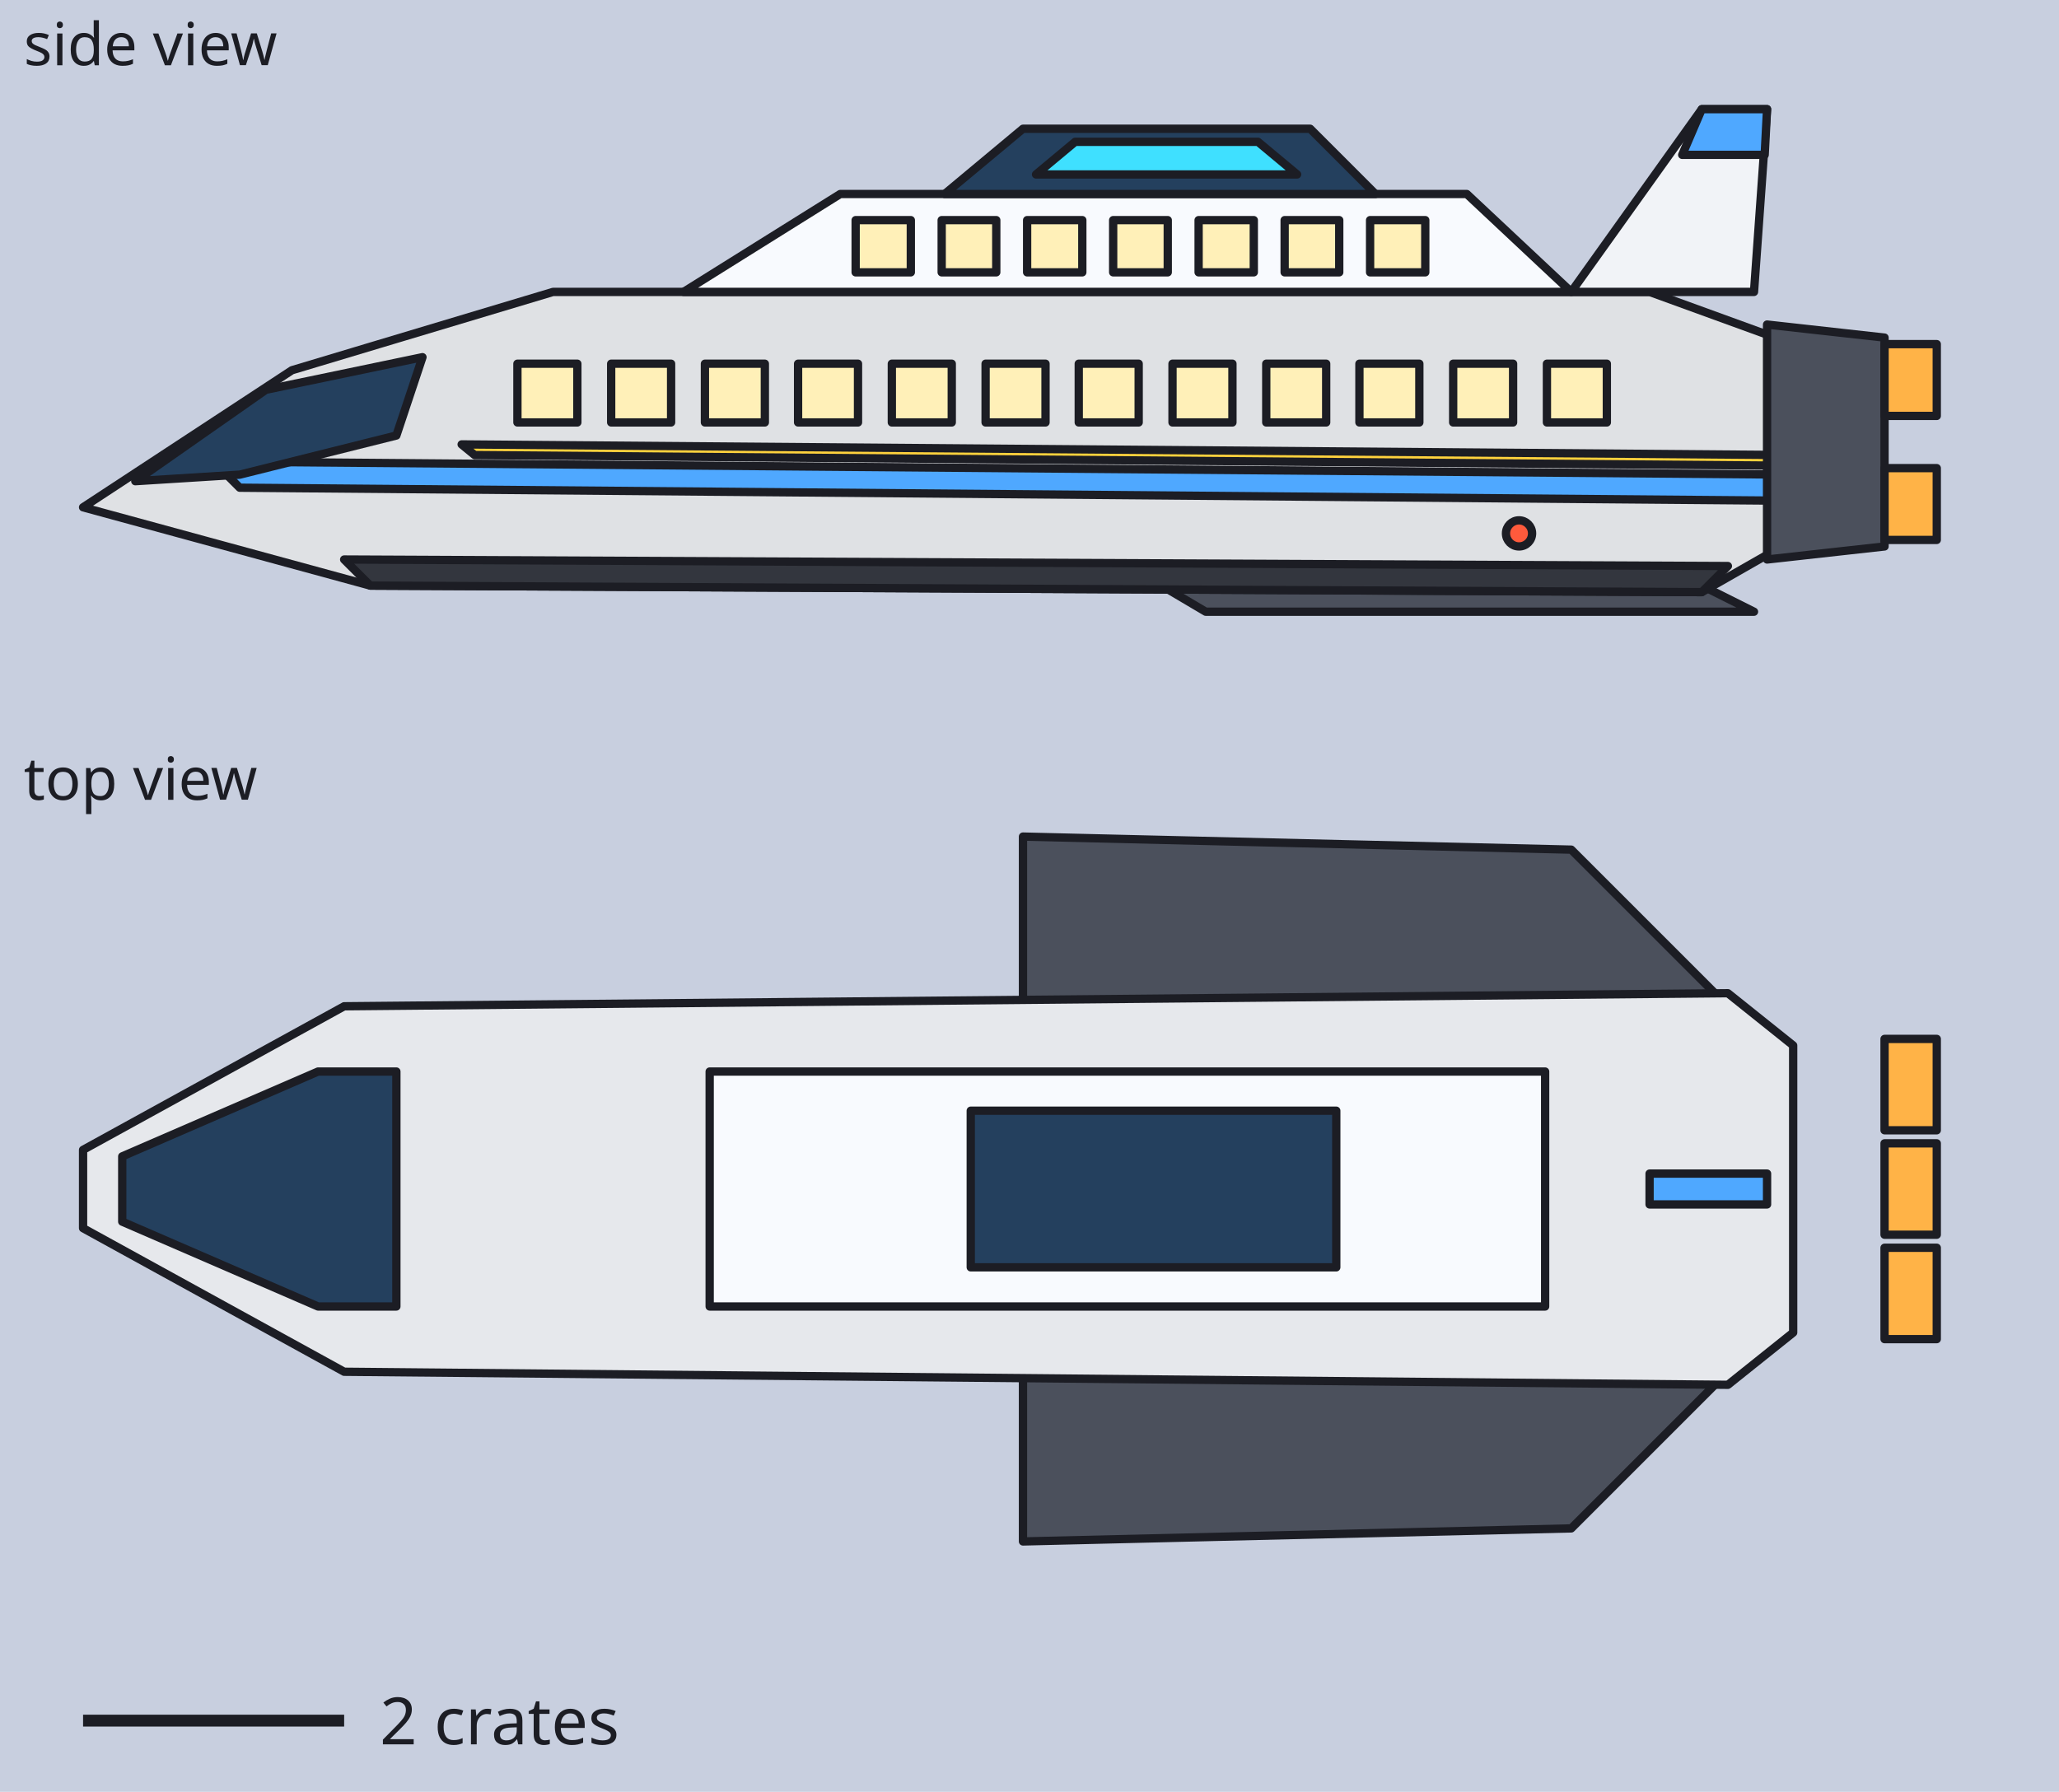
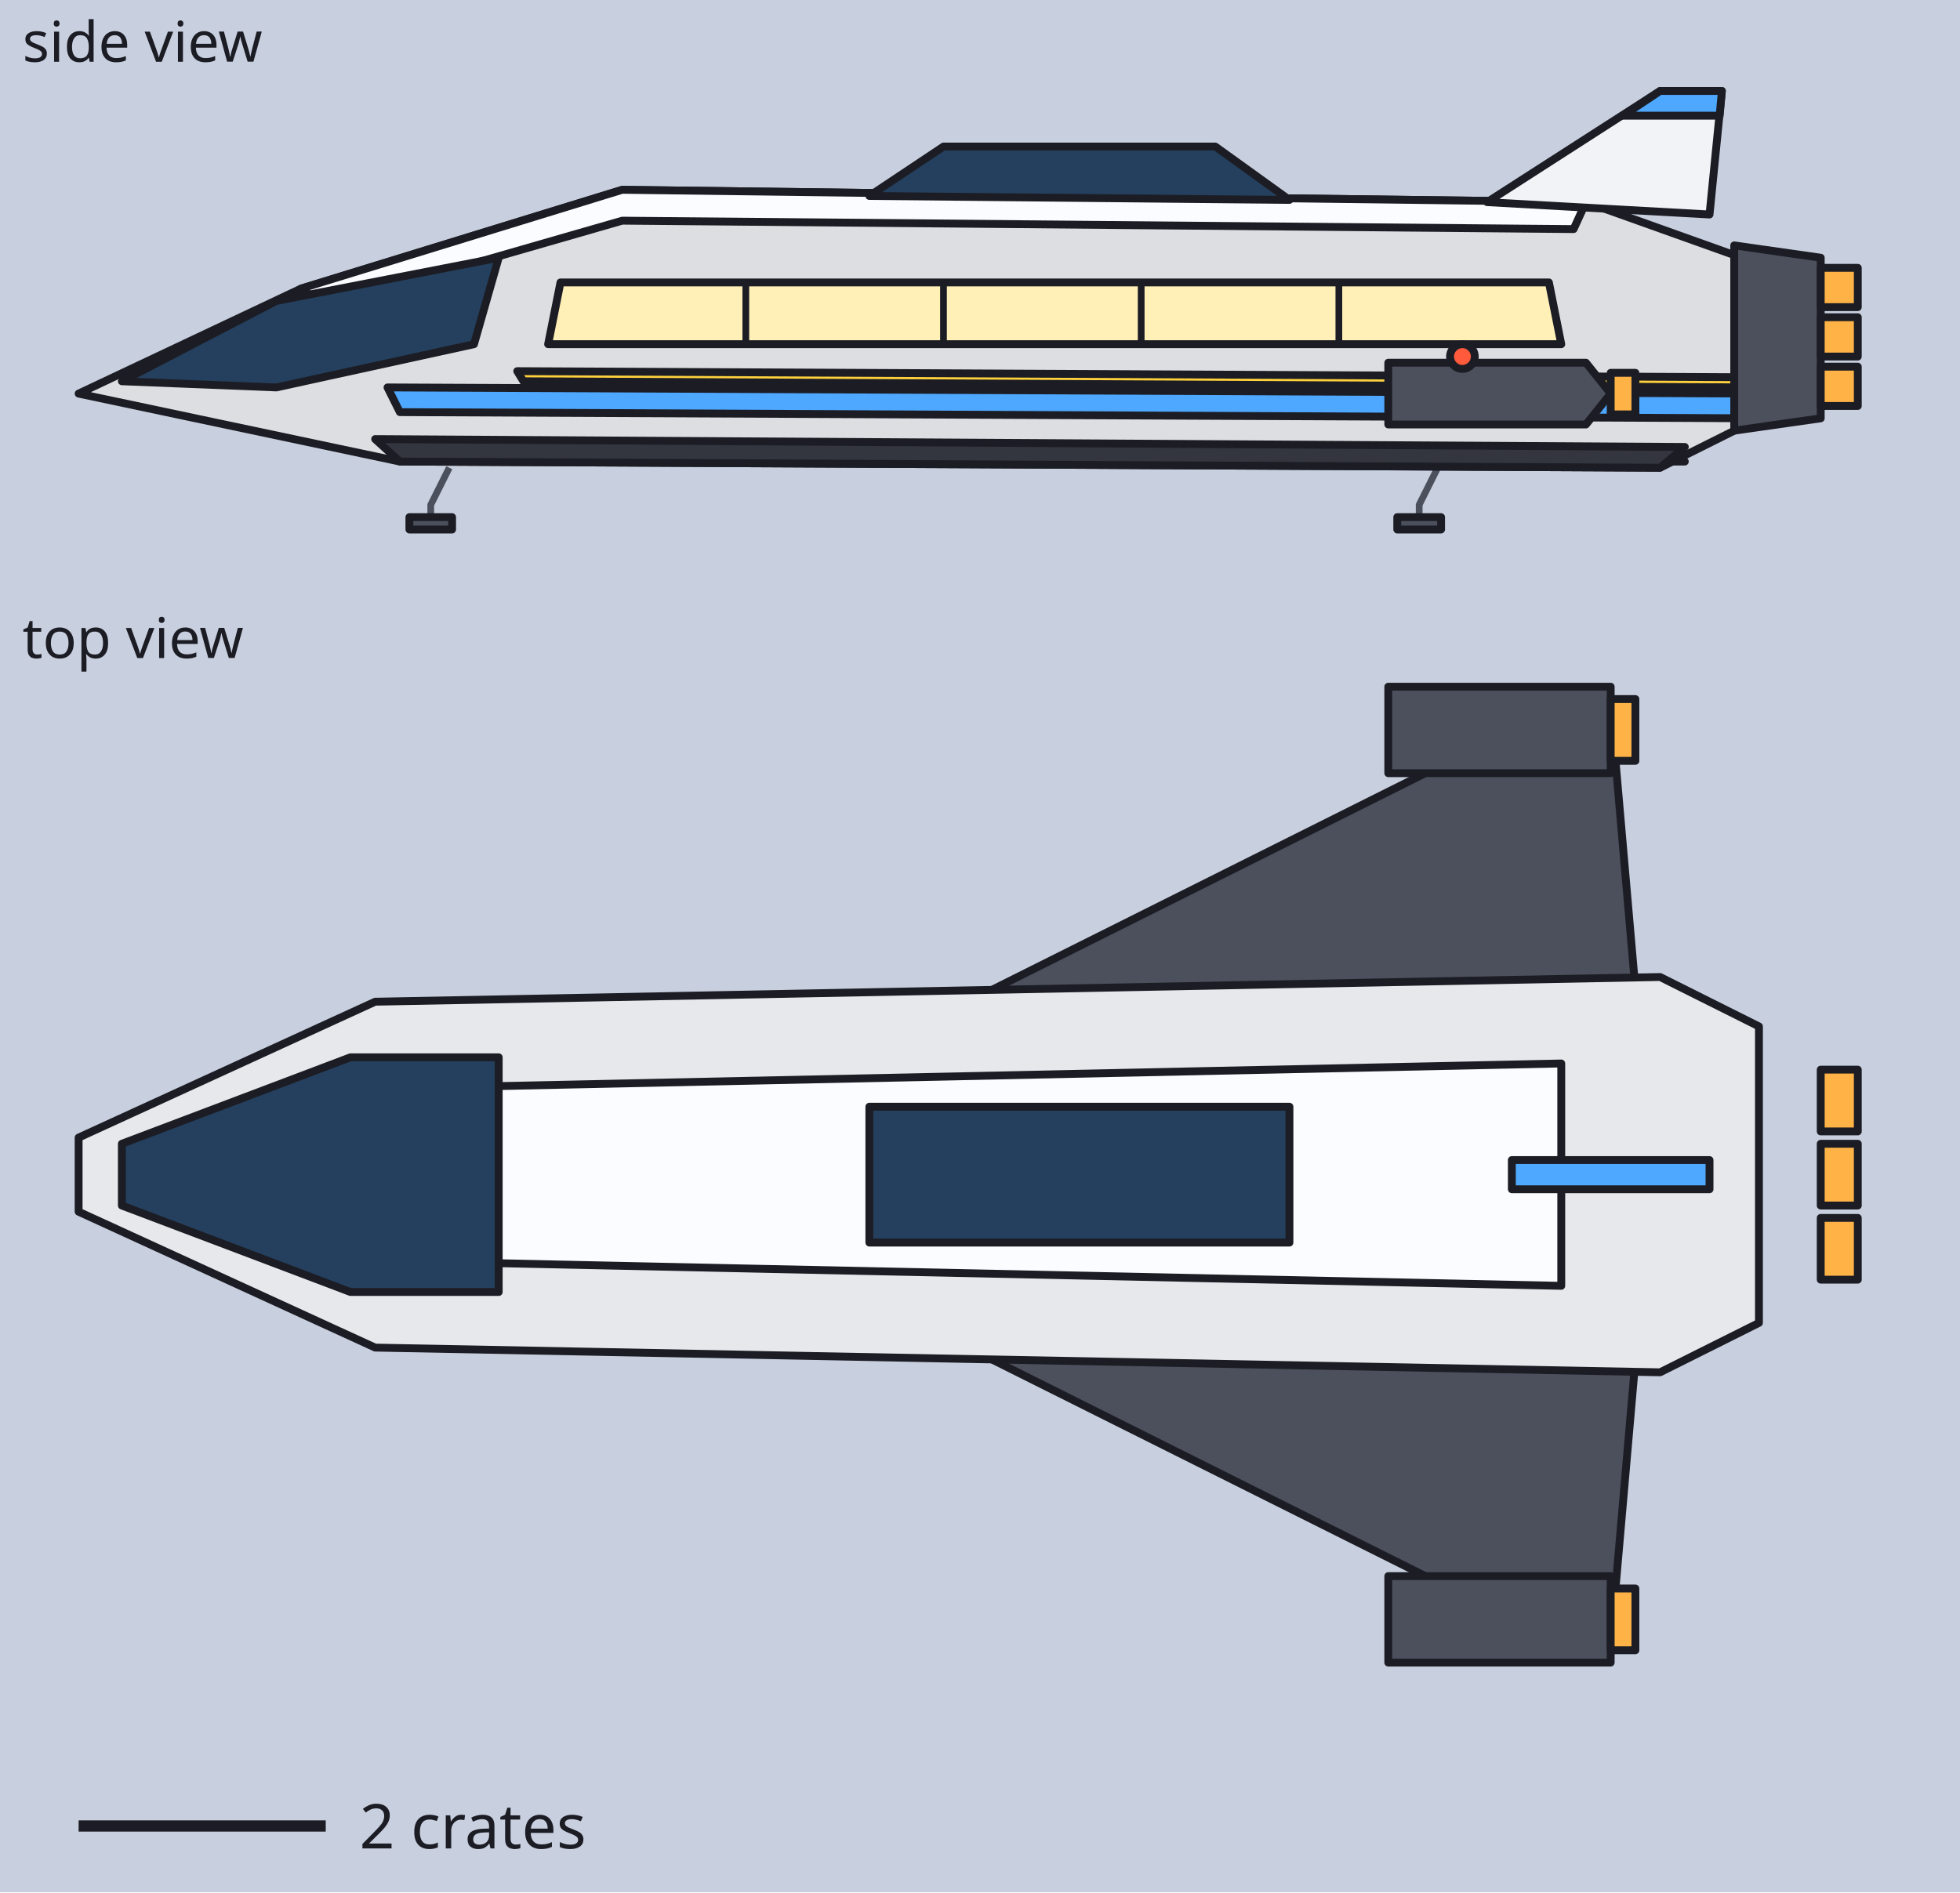
- <svg xmlns="http://www.w3.org/2000/svg" role="img" aria-label="Velvet Comet" viewBox="0 0 347 302" width="347" height="302">
+ <svg xmlns="http://www.w3.org/2000/svg" role="img" aria-label="Velvet Comet" viewBox="0 0 349 337" width="349" height="337">
  <rect width="100%" height="100%" fill="#c8cfdf" />
-   <polygon points="179.0,88.8 267.0,88.8 295.6,103.1 203.2,103.1" fill="#4b505c" fill-opacity="1" stroke="#1c1d24" stroke-width="1.4" stroke-linejoin="round" />
-   <polygon points="14.0,85.5 62.4,98.7 286.8,99.8 302.2,91.0 302.2,58.0 278.0,49.2 93.2,49.2 49.2,62.4" fill="#dfe1e4" fill-opacity="1" stroke="#1c1d24" stroke-width="1.4" stroke-linejoin="round" />
-   <polygon points="62.4,98.7 286.8,99.8 291.2,95.4 58.0,94.3" fill="#33363e" fill-opacity="1" stroke="#1c1d24" stroke-width="1.4" stroke-linejoin="round" />
-   <polygon points="40.4,82.2 302.2,84.4 302.2,80.0 36.0,77.8" fill="#4fa8ff" fill-opacity="1" stroke="#1c1d24" stroke-width="1.4" stroke-linejoin="round" />
-   <polygon points="80.0,76.7 302.2,78.5 302.2,76.7 77.8,74.9" fill="#ffd23d" fill-opacity="1" stroke="#1c1d24" stroke-width="1.4" stroke-linejoin="round" />
-   <polygon points="22.8,81.1 44.8,65.7 71.2,60.2 66.8,73.4 40.4,80.0" fill="#24405e" fill-opacity="1" stroke="#1c1d24" stroke-width="1.4" stroke-linejoin="round" />
-   <polygon points="87.2,71.2 97.3,71.2 97.3,61.3 87.2,61.3" fill="#fff0b8" fill-opacity="1" stroke="#1c1d24" stroke-width="1.4" stroke-linejoin="round" />
-   <polygon points="103.0,71.2 113.1,71.2 113.1,61.3 103.0,61.3" fill="#fff0b8" fill-opacity="1" stroke="#1c1d24" stroke-width="1.4" stroke-linejoin="round" />
-   <polygon points="118.8,71.2 128.9,71.2 128.9,61.3 118.8,61.3" fill="#fff0b8" fill-opacity="1" stroke="#1c1d24" stroke-width="1.4" stroke-linejoin="round" />
-   <polygon points="134.5,71.2 144.6,71.2 144.6,61.3 134.5,61.3" fill="#fff0b8" fill-opacity="1" stroke="#1c1d24" stroke-width="1.4" stroke-linejoin="round" />
-   <polygon points="150.3,71.2 160.4,71.2 160.4,61.3 150.3,61.3" fill="#fff0b8" fill-opacity="1" stroke="#1c1d24" stroke-width="1.4" stroke-linejoin="round" />
-   <polygon points="166.1,71.2 176.2,71.2 176.2,61.3 166.1,61.3" fill="#fff0b8" fill-opacity="1" stroke="#1c1d24" stroke-width="1.4" stroke-linejoin="round" />
-   <polygon points="181.8,71.2 191.9,71.2 191.9,61.3 181.8,61.3" fill="#fff0b8" fill-opacity="1" stroke="#1c1d24" stroke-width="1.4" stroke-linejoin="round" />
-   <polygon points="197.6,71.2 207.7,71.2 207.7,61.3 197.6,61.3" fill="#fff0b8" fill-opacity="1" stroke="#1c1d24" stroke-width="1.4" stroke-linejoin="round" />
-   <polygon points="213.4,71.2 223.5,71.2 223.5,61.3 213.4,61.3" fill="#fff0b8" fill-opacity="1" stroke="#1c1d24" stroke-width="1.4" stroke-linejoin="round" />
-   <polygon points="229.1,71.2 239.2,71.2 239.2,61.3 229.1,61.3" fill="#fff0b8" fill-opacity="1" stroke="#1c1d24" stroke-width="1.4" stroke-linejoin="round" />
-   <polygon points="244.9,71.2 255.0,71.2 255.0,61.3 244.9,61.3" fill="#fff0b8" fill-opacity="1" stroke="#1c1d24" stroke-width="1.4" stroke-linejoin="round" />
-   <polygon points="260.7,71.2 270.8,71.2 270.8,61.3 260.7,61.3" fill="#fff0b8" fill-opacity="1" stroke="#1c1d24" stroke-width="1.4" stroke-linejoin="round" />
-   <polygon points="115.2,49.2 141.6,32.7 247.2,32.7 264.8,49.2" fill="#f8fafe" fill-opacity="1" stroke="#1c1d24" stroke-width="1.4" stroke-linejoin="round" />
-   <polygon points="144.2,45.9 153.5,45.9 153.5,37.1 144.2,37.1" fill="#fff0b8" fill-opacity="1" stroke="#1c1d24" stroke-width="1.4" stroke-linejoin="round" />
-   <polygon points="158.7,45.9 167.9,45.9 167.9,37.1 158.7,37.1" fill="#fff0b8" fill-opacity="1" stroke="#1c1d24" stroke-width="1.4" stroke-linejoin="round" />
-   <polygon points="173.1,45.9 182.4,45.9 182.4,37.1 173.1,37.1" fill="#fff0b8" fill-opacity="1" stroke="#1c1d24" stroke-width="1.4" stroke-linejoin="round" />
-   <polygon points="187.6,45.9 196.8,45.9 196.8,37.1 187.6,37.1" fill="#fff0b8" fill-opacity="1" stroke="#1c1d24" stroke-width="1.4" stroke-linejoin="round" />
-   <polygon points="202.0,45.9 211.3,45.9 211.3,37.1 202.0,37.1" fill="#fff0b8" fill-opacity="1" stroke="#1c1d24" stroke-width="1.4" stroke-linejoin="round" />
-   <polygon points="216.5,45.9 225.7,45.9 225.7,37.1 216.5,37.1" fill="#fff0b8" fill-opacity="1" stroke="#1c1d24" stroke-width="1.4" stroke-linejoin="round" />
-   <polygon points="230.9,45.9 240.2,45.9 240.2,37.1 230.9,37.1" fill="#fff0b8" fill-opacity="1" stroke="#1c1d24" stroke-width="1.4" stroke-linejoin="round" />
-   <polygon points="159.2,32.7 172.4,21.7 220.8,21.7 231.8,32.7" fill="#24405e" fill-opacity="1" stroke="#1c1d24" stroke-width="1.4" stroke-linejoin="round" />
-   <polygon points="174.6,29.4 181.2,23.9 212.0,23.9 218.6,29.4" fill="#3fe0ff" fill-opacity="1" stroke="#1c1d24" stroke-width="1.4" stroke-linejoin="round" />
-   <polygon points="264.8,49.2 286.8,18.4 297.8,18.4 295.6,49.2" fill="#f1f3f7" fill-opacity="1" stroke="#1c1d24" stroke-width="1.4" stroke-linejoin="round" />
-   <polygon points="283.5,26.1 286.8,18.4 297.8,18.4 297.4,26.1" fill="#4fa8ff" fill-opacity="1" stroke="#1c1d24" stroke-width="1.4" stroke-linejoin="round" />
-   <polygon points="297.8,94.3 317.6,92.1 317.6,56.9 297.8,54.7" fill="#4b505c" fill-opacity="1" stroke="#1c1d24" stroke-width="1.4" stroke-linejoin="round" />
-   <polygon points="317.6,91.0 326.4,91.0 326.4,78.9 317.6,78.9" fill="#ffb347" fill-opacity="1" stroke="#1c1d24" stroke-width="1.4" stroke-linejoin="round" />
-   <polygon points="317.6,70.1 326.4,70.1 326.4,58.0 317.6,58.0" fill="#ffb347" fill-opacity="1" stroke="#1c1d24" stroke-width="1.4" stroke-linejoin="round" />
-   <circle cx="256.0" cy="89.9" r="2.2" fill="#ff5a3c" fill-opacity="1" stroke="#1c1d24" stroke-width="1.4" />
-   <polygon points="172.4,141.0 264.8,143.2 291.2,169.6 291.2,231.2 264.8,257.6 172.4,259.8" fill="#4b505c" fill-opacity="1" stroke="#1c1d24" stroke-width="1.4" stroke-linejoin="round" />
-   <polygon points="14.0,193.8 58.0,169.6 291.2,167.4 302.2,176.2 302.2,224.6 291.2,233.4 58.0,231.2 14.0,207.0" fill="#e6e8ec" fill-opacity="1" stroke="#1c1d24" stroke-width="1.4" stroke-linejoin="round" />
-   <polygon points="119.6,180.6 260.4,180.6 260.4,220.2 119.6,220.2" fill="#f8fafe" fill-opacity="1" stroke="#1c1d24" stroke-width="1.4" stroke-linejoin="round" />
-   <polygon points="163.6,187.2 225.2,187.2 225.2,213.6 163.6,213.6" fill="#24405e" fill-opacity="1" stroke="#1c1d24" stroke-width="1.4" stroke-linejoin="round" />
-   <polygon points="20.6,194.9 53.6,180.6 66.8,180.6 66.8,220.2 53.6,220.2 20.6,205.9" fill="#24405e" fill-opacity="1" stroke="#1c1d24" stroke-width="1.4" stroke-linejoin="round" />
-   <polygon points="278.0,197.8 297.8,197.8 297.8,203.0 278.0,203.0" fill="#4fa8ff" fill-opacity="1" stroke="#1c1d24" stroke-width="1.4" stroke-linejoin="round" />
-   <polygon points="317.6,175.1 326.4,175.1 326.4,190.5 317.6,190.5" fill="#ffb347" fill-opacity="1" stroke="#1c1d24" stroke-width="1.4" stroke-linejoin="round" />
-   <polygon points="317.6,192.7 326.4,192.7 326.4,208.1 317.6,208.1" fill="#ffb347" fill-opacity="1" stroke="#1c1d24" stroke-width="1.4" stroke-linejoin="round" />
-   <polygon points="317.6,210.3 326.4,210.3 326.4,225.7 317.6,225.7" fill="#ffb347" fill-opacity="1" stroke="#1c1d24" stroke-width="1.4" stroke-linejoin="round" />
-   <line x1="14" y1="290.0" x2="58" y2="290.0" stroke="#1c1d24" stroke-width="2" />
-   <text x="64" y="294.0" font-family="sans-serif" font-size="11" fill="#1c1d24">2 crates</text>
-   <text x="4" y="134.8" font-family="sans-serif" font-size="10" fill="#1c1d24">top view</text>
+   <polyline points="80.0,83.3 76.7,89.9 76.7,93.2" fill="none" stroke="#4b505c" stroke-width="1.2" stroke-linejoin="round" />
+   <polygon points="72.9,94.3 80.5,94.3 80.5,92.1 72.9,92.1" fill="#4b505c" fill-opacity="1" stroke="#1c1d24" stroke-width="1.4" stroke-linejoin="round" />
+   <polyline points="256.0,83.3 252.7,89.9 252.7,93.2" fill="none" stroke="#4b505c" stroke-width="1.2" stroke-linejoin="round" />
+   <polygon points="248.8,94.3 256.6,94.3 256.6,92.1 248.8,92.1" fill="#4b505c" fill-opacity="1" stroke="#1c1d24" stroke-width="1.4" stroke-linejoin="round" />
+   <polygon points="176.8,66.8 269.2,65.7 300.0,82.2 207.6,82.2" fill="#4b505c" fill-opacity="1" stroke="#1c1d24" stroke-width="1.4" stroke-linejoin="round" />
+   <polygon points="14.0,70.1 71.2,82.2 295.6,83.3 313.2,74.5 313.2,47.0 282.4,36.0 110.8,33.8 53.6,51.4" fill="#dcdee2" fill-opacity="1" stroke="#1c1d24" stroke-width="1.4" stroke-linejoin="round" />
+   <polygon points="53.6,51.4 110.8,33.8 282.4,36.0 280.2,40.8 110.8,39.3 58.0,54.5" fill="#fafcff" fill-opacity="1" stroke="#1c1d24" stroke-width="1.4" stroke-linejoin="round" />
+   <polygon points="71.2,82.2 295.6,83.3 300.0,79.6 66.8,78.2" fill="#33363e" fill-opacity="1" stroke="#1c1d24" stroke-width="1.4" stroke-linejoin="round" />
+   <polygon points="21.7,67.9 49.2,53.6 88.8,45.9 84.4,61.3 49.2,69.0" fill="#24405e" fill-opacity="1" stroke="#1c1d24" stroke-width="1.4" stroke-linejoin="round" />
+   <polygon points="97.6,61.3 278.0,61.3 275.8,50.3 99.8,50.3" fill="#fff0b8" fill-opacity="1" stroke="#1c1d24" stroke-width="1.4" stroke-linejoin="round" />
+   <polyline points="132.8,60.9 132.8,50.7" fill="none" stroke="#1c1d24" stroke-width="1.2" stroke-linejoin="round" />
+   <polyline points="168.0,60.9 168.0,50.7" fill="none" stroke="#1c1d24" stroke-width="1.2" stroke-linejoin="round" />
+   <polyline points="203.2,60.9 203.2,50.7" fill="none" stroke="#1c1d24" stroke-width="1.2" stroke-linejoin="round" />
+   <polyline points="238.4,60.9 238.4,50.7" fill="none" stroke="#1c1d24" stroke-width="1.2" stroke-linejoin="round" />
+   <polygon points="71.2,73.4 313.2,74.5 313.2,70.1 69.0,69.0" fill="#4fa8ff" fill-opacity="1" stroke="#1c1d24" stroke-width="1.4" stroke-linejoin="round" />
+   <polygon points="93.2,67.9 313.2,69.0 313.2,67.2 92.1,66.1" fill="#ffd23d" fill-opacity="1" stroke="#1c1d24" stroke-width="1.4" stroke-linejoin="round" />
+   <polygon points="154.8,34.9 168.0,26.1 216.4,26.1 229.6,35.6" fill="#24405e" fill-opacity="1" stroke="#1c1d24" stroke-width="1.4" stroke-linejoin="round" />
+   <polygon points="264.8,36.0 295.6,16.2 306.6,16.2 304.4,38.2" fill="#f1f3f7" fill-opacity="1" stroke="#1c1d24" stroke-width="1.4" stroke-linejoin="round" />
+   <polygon points="289.0,20.6 295.6,16.2 306.6,16.2 306.2,20.6" fill="#4fa8ff" fill-opacity="1" stroke="#1c1d24" stroke-width="1.4" stroke-linejoin="round" />
+   <polygon points="247.2,75.6 282.4,75.6 286.8,70.1 282.4,64.6 247.2,64.6" fill="#4b505c" fill-opacity="1" stroke="#1c1d24" stroke-width="1.4" stroke-linejoin="round" />
+   <polygon points="286.8,73.8 291.2,73.8 291.2,66.4 286.8,66.4" fill="#ffb347" fill-opacity="1" stroke="#1c1d24" stroke-width="1.4" stroke-linejoin="round" />
+   <polygon points="308.8,76.7 324.2,74.5 324.2,45.9 308.8,43.7" fill="#4b505c" fill-opacity="1" stroke="#1c1d24" stroke-width="1.4" stroke-linejoin="round" />
+   <polygon points="324.2,72.3 330.8,72.3 330.8,65.3 324.2,65.3" fill="#ffb347" fill-opacity="1" stroke="#1c1d24" stroke-width="1.4" stroke-linejoin="round" />
+   <polygon points="324.2,63.5 330.8,63.5 330.8,56.5 324.2,56.5" fill="#ffb347" fill-opacity="1" stroke="#1c1d24" stroke-width="1.4" stroke-linejoin="round" />
+   <polygon points="324.2,54.7 330.8,54.7 330.8,47.7 324.2,47.7" fill="#ffb347" fill-opacity="1" stroke="#1c1d24" stroke-width="1.4" stroke-linejoin="round" />
+   <circle cx="260.4" cy="63.5" r="2.2" fill="#ff5a3c" fill-opacity="1" stroke="#1c1d24" stroke-width="1.4" />
+   <polygon points="172.4,178.4 269.2,130.0 286.8,125.6 291.2,176.2 291.2,242.2 286.8,292.8 269.2,288.4 172.4,240.0" fill="#4b505c" fill-opacity="1" stroke="#1c1d24" stroke-width="1.4" stroke-linejoin="round" />
+   <polygon points="247.2,122.3 286.8,122.3 286.8,137.7 247.2,137.7" fill="#4b505c" fill-opacity="1" stroke="#1c1d24" stroke-width="1.4" stroke-linejoin="round" />
+   <polygon points="247.2,280.7 286.8,280.7 286.8,296.1 247.2,296.1" fill="#4b505c" fill-opacity="1" stroke="#1c1d24" stroke-width="1.4" stroke-linejoin="round" />
+   <polygon points="286.8,124.5 291.2,124.5 291.2,135.5 286.8,135.5" fill="#ffb347" fill-opacity="1" stroke="#1c1d24" stroke-width="1.4" stroke-linejoin="round" />
+   <polygon points="286.8,282.9 291.2,282.9 291.2,293.9 286.8,293.9" fill="#ffb347" fill-opacity="1" stroke="#1c1d24" stroke-width="1.4" stroke-linejoin="round" />
+   <polygon points="14.0,202.6 66.8,178.4 295.6,174.0 313.2,182.8 313.2,235.6 295.6,244.4 66.8,240.0 14.0,215.8" fill="#e6e8ec" fill-opacity="1" stroke="#1c1d24" stroke-width="1.4" stroke-linejoin="round" />
+   <polygon points="71.2,193.8 278.0,189.4 278.0,229.0 71.2,224.6" fill="#fafcff" fill-opacity="1" stroke="#1c1d24" stroke-width="1.4" stroke-linejoin="round" />
+   <polygon points="21.7,203.7 62.4,188.3 88.8,188.3 88.8,230.1 62.4,230.1 21.7,214.7" fill="#24405e" fill-opacity="1" stroke="#1c1d24" stroke-width="1.4" stroke-linejoin="round" />
+   <polygon points="154.8,197.1 229.6,197.1 229.6,221.3 154.8,221.3" fill="#24405e" fill-opacity="1" stroke="#1c1d24" stroke-width="1.4" stroke-linejoin="round" />
+   <polygon points="269.2,206.6 304.4,206.6 304.4,211.8 269.2,211.8" fill="#4fa8ff" fill-opacity="1" stroke="#1c1d24" stroke-width="1.4" stroke-linejoin="round" />
+   <polygon points="324.2,190.5 330.8,190.5 330.8,201.5 324.2,201.5" fill="#ffb347" fill-opacity="1" stroke="#1c1d24" stroke-width="1.4" stroke-linejoin="round" />
+   <polygon points="324.2,203.7 330.8,203.7 330.8,214.7 324.2,214.7" fill="#ffb347" fill-opacity="1" stroke="#1c1d24" stroke-width="1.4" stroke-linejoin="round" />
+   <polygon points="324.2,216.9 330.8,216.9 330.8,227.9 324.2,227.9" fill="#ffb347" fill-opacity="1" stroke="#1c1d24" stroke-width="1.4" stroke-linejoin="round" />
+   <line x1="14" y1="325.2" x2="58" y2="325.2" stroke="#1c1d24" stroke-width="2" />
+   <text x="64" y="329.2" font-family="sans-serif" font-size="11" fill="#1c1d24">2 crates</text>
+   <text x="4" y="117.2" font-family="sans-serif" font-size="10" fill="#1c1d24">top view</text>
  <text x="4" y="11" font-family="sans-serif" font-size="10" fill="#1c1d24">side view</text>
</svg>
